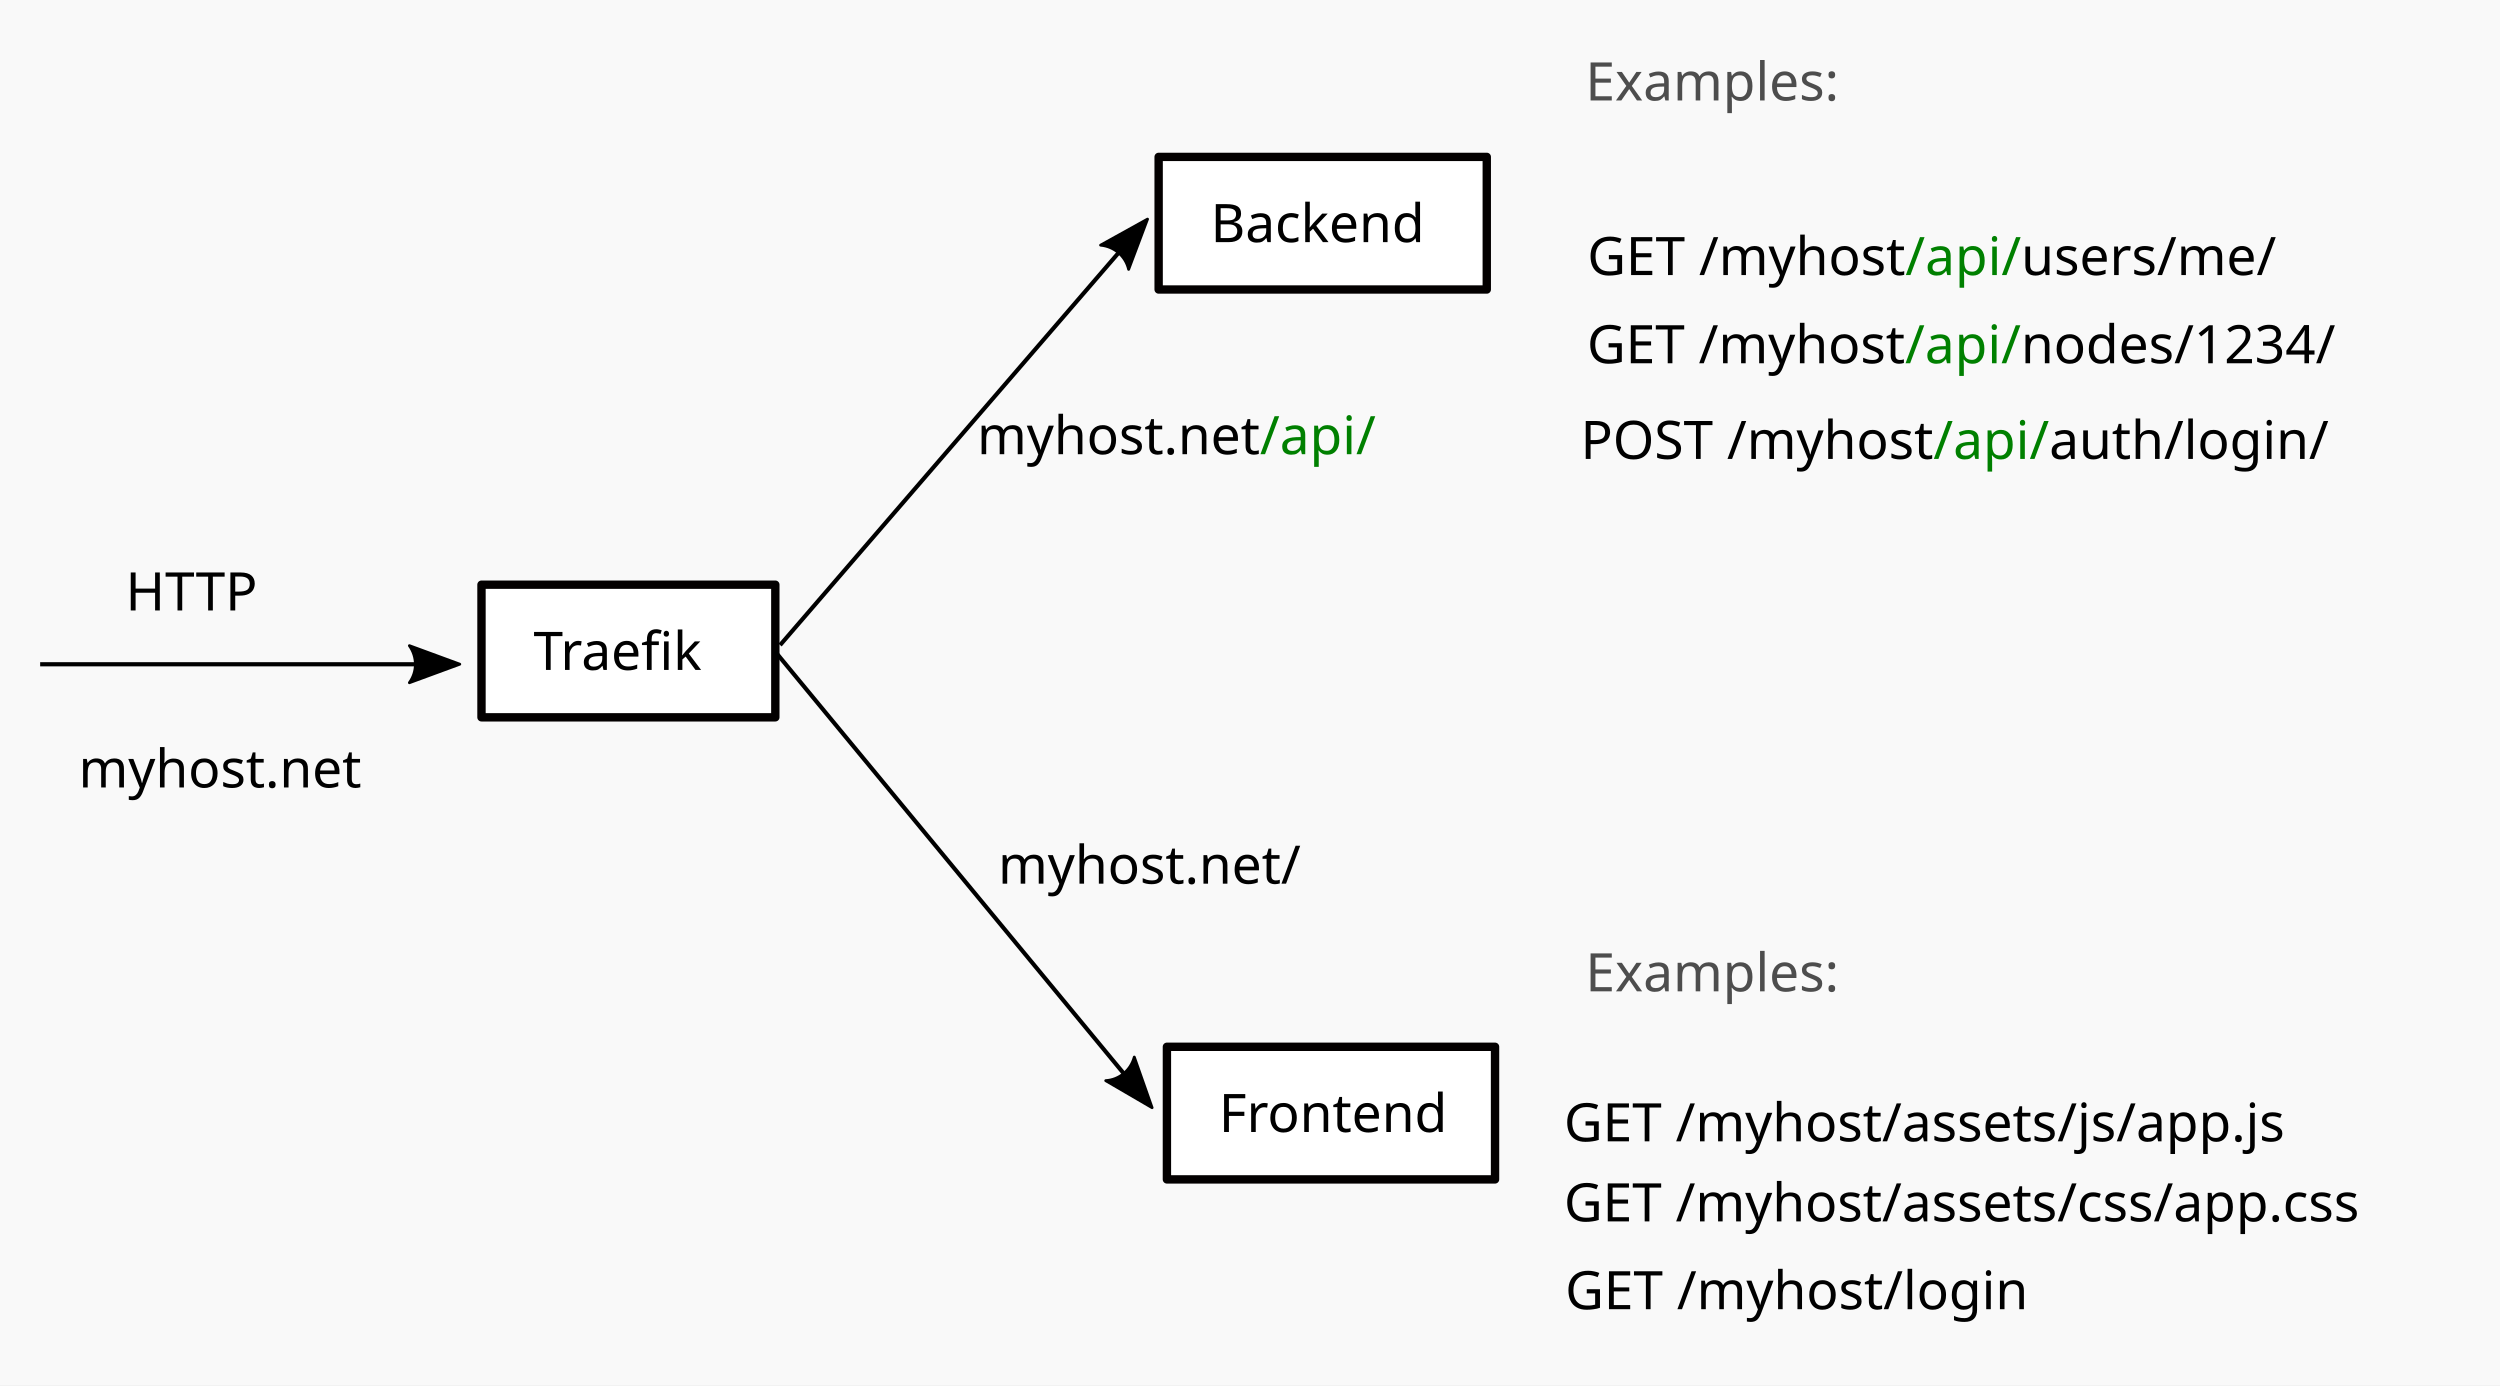
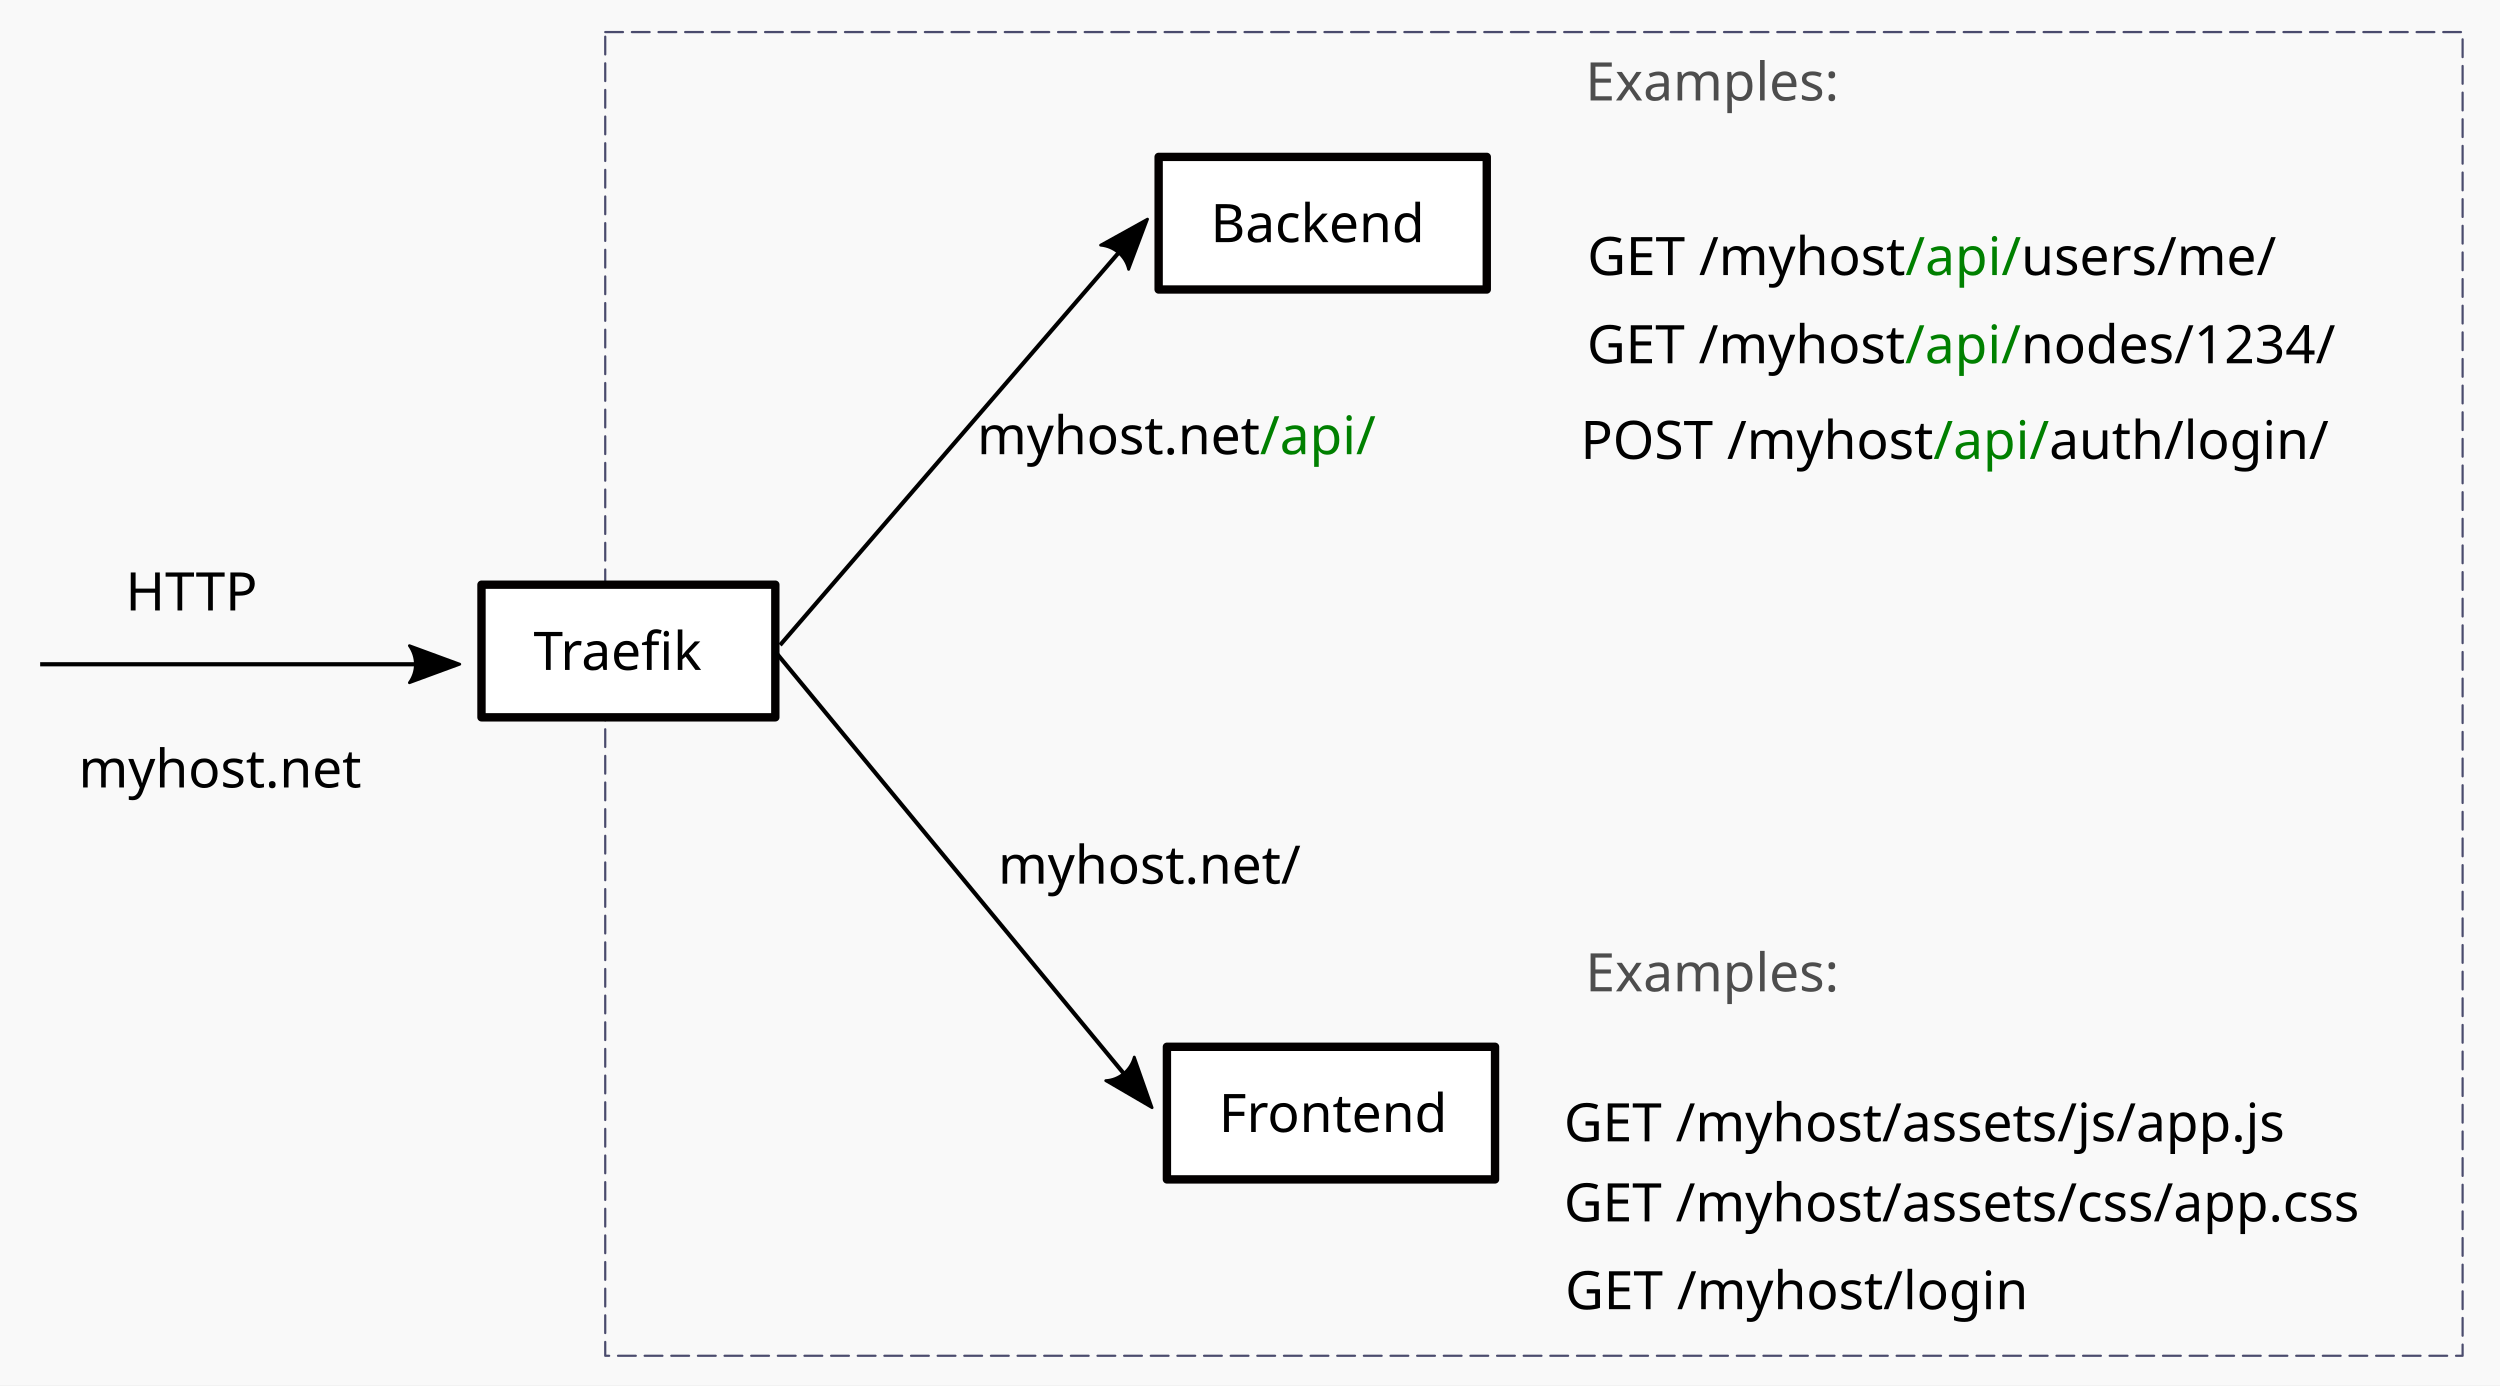
<svg xmlns="http://www.w3.org/2000/svg" width="298.448mm" height="165.362mm" viewBox="0 0 298.448 165.362" version="1.1" id="svg5">
  <defs id="defs2">
    <marker style="overflow:visible" id="marker19661" refX="0" refY="0" orient="auto">
      <path transform="matrix(-1.1,0,0,-1.1,-1.1,0)" d="M 8.719,4.034 -2.207,0.016 8.719,-4.002 c -1.745,2.372 -1.735,5.617 -6e-7,8.035 z" style="fill:context-stroke;fill-rule:evenodd;stroke:context-stroke;stroke-width:0.625;stroke-linejoin:round" id="path19659" />
    </marker>
    <marker style="overflow:visible" id="marker19651" refX="0" refY="0" orient="auto">
      <path transform="matrix(-1.1,0,0,-1.1,-1.1,0)" d="M 8.719,4.034 -2.207,0.016 8.719,-4.002 c -1.745,2.372 -1.735,5.617 -6e-7,8.035 z" style="fill:context-stroke;fill-rule:evenodd;stroke:context-stroke;stroke-width:0.625;stroke-linejoin:round" id="path19649" />
    </marker>
    <marker style="overflow:visible" id="Arrow2Lend" refX="0" refY="0" orient="auto">
      <path transform="matrix(-1.1,0,0,-1.1,-1.1,0)" d="M 8.719,4.034 -2.207,0.016 8.719,-4.002 c -1.745,2.372 -1.735,5.617 -6e-7,8.035 z" style="fill:context-stroke;fill-rule:evenodd;stroke:context-stroke;stroke-width:0.625;stroke-linejoin:round" id="path10817" />
    </marker>
    <marker style="overflow:visible" id="Arrow1Mend" refX="0" refY="0" orient="auto">
      <path transform="matrix(-0.4,0,0,-0.4,-4,0)" style="fill:context-stroke;fill-rule:evenodd;stroke:context-stroke;stroke-width:1pt" d="M 0,0 5,-5 -12.5,0 5,5 Z" id="path10805" />
    </marker>
  </defs>
  <g id="layer2" transform="translate(0.4257862,-15.67398)">
    <rect style="fill:#f9f9f9;stroke-width:0.5;stroke-linecap:round;stroke-linejoin:round" id="rect936" width="298.448" height="165.362" x="-0.426" y="15.674" />
  </g>
  <g id="layer1" style="display:inline" transform="translate(0.4257862,-15.67398)">
+     <rect style="fill:none;stroke:#4a4b6d;stroke-width:0.265;stroke-linecap:round;stroke-linejoin:round;stroke-miterlimit:4;stroke-dasharray:2.12,1.06;stroke-dashoffset:0;stroke-opacity:1" id="rect934" width="221.732" height="158.023" x="71.826" y="19.503" />
    <rect style="fill:#ffffff;stroke:#030000;stroke-width:1;stroke-linecap:round;stroke-linejoin:round;stroke-opacity:1" id="rect866" width="35.078" height="15.831" x="57.054" y="85.475" />
    <text xml:space="preserve" style="font-size:6.35px;line-height:1.25;font-family:sans-serif;stroke-width:0.265" x="63.267" y="95.646" id="text5526">
      <tspan id="tspan5524" style="stroke-width:0.265" x="63.267" y="95.646">Traefik</tspan>
    </text>
    <rect style="fill:#ffffff;stroke:#030000;stroke-width:1;stroke-linecap:round;stroke-linejoin:round;stroke-opacity:1" id="rect6616" width="39.172" height="15.831" x="137.892" y="34.404" />
    <text xml:space="preserve" style="font-size:6.35px;line-height:1.25;font-family:sans-serif;fill:#000000;stroke-width:0.265" x="144.106" y="44.576" id="text6620">
      <tspan id="tspan6618" style="fill:#000000;stroke-width:0.265" x="144.106" y="44.576">Backend</tspan>
    </text>
    <rect style="fill:#ffffff;stroke:#030000;stroke-width:1;stroke-linecap:round;stroke-linejoin:round;stroke-opacity:1" id="rect9560" width="39.172" height="15.831" x="138.879" y="140.639" />
    <text xml:space="preserve" style="font-size:6.35px;line-height:1.25;font-family:sans-serif;stroke-width:0.265" x="145.092" y="150.81" id="text9564">
      <tspan id="tspan9562" style="stroke-width:0.265" x="145.092" y="150.81">Frontend</tspan>
    </text>
    <path style="fill:none;stroke:#000000;stroke-width:0.5;stroke-linecap:butt;stroke-linejoin:miter;stroke-miterlimit:4;stroke-dasharray:none;stroke-opacity:1;marker-end:url(#Arrow2Lend)" d="M 92.701,92.683 136.136,42.343" id="path10794" />
    <path style="fill:none;stroke:#000000;stroke-width:0.5;stroke-linecap:butt;stroke-linejoin:miter;stroke-miterlimit:4;stroke-dasharray:none;stroke-opacity:1;marker-end:url(#Arrow2Lend)" d="M 92.09,93.428 136.679,147.401" id="path11152" />
    <text xml:space="preserve" style="font-size:6.35px;line-height:1.25;font-family:sans-serif;stroke-width:0.265" x="116.211" y="69.893" id="text14424">
      <tspan id="tspan14422" style="stroke-width:0.265" x="116.211" y="69.893">myhost.net<tspan style="fill:#008000" id="tspan98308">/api/</tspan>
      </tspan>
    </text>
    <path style="fill:#000000;fill-opacity:1;stroke:#000000;stroke-width:0.5;stroke-linecap:butt;stroke-linejoin:miter;stroke-miterlimit:4;stroke-dasharray:none;stroke-opacity:1;marker-end:url(#marker19661)" d="M 4.368,94.974 H 53.794" id="path19567" />
    <text xml:space="preserve" style="font-size:6.35px;line-height:1.25;font-family:sans-serif;stroke-width:0.265" x="14.576" y="88.547" id="text23495">
      <tspan id="tspan23493" style="stroke-width:0.265" x="14.576" y="88.547">HTTP</tspan>
    </text>
    <text xml:space="preserve" style="font-size:6.35px;line-height:1.25;font-family:sans-serif;stroke-width:0.265" x="8.95" y="109.684" id="text33591">
      <tspan id="tspan33589" style="stroke-width:0.265" x="8.95" y="109.684">myhost.net</tspan>
    </text>
    <text xml:space="preserve" style="font-size:6.35px;line-height:1.25;font-family:sans-serif;stroke-width:0.265" x="118.719" y="121.168" id="text48032">
      <tspan id="tspan48030" style="stroke-width:0.265" x="118.719" y="121.168">myhost.net/<tspan style="fill:#008000" id="tspan48028" />
      </tspan>
    </text>
    <text xml:space="preserve" style="font-size:6.35px;line-height:1.25;font-family:sans-serif;stroke-width:0.265" x="186.278" y="143.988" id="text51566">
      <tspan id="tspan51564" style="stroke-width:0.265" x="186.278" y="143.988" />
      <tspan style="stroke-width:0.265" x="186.278" y="151.926" id="tspan51568">GET /myhost/assets/js/app.js</tspan>
      <tspan style="stroke-width:0.265" x="186.278" y="159.863" id="tspan54326" />
    </text>
    <text xml:space="preserve" style="font-size:6.35px;line-height:1.25;font-family:sans-serif;stroke-width:0.265" x="186.278" y="153.541" id="text57048">
      <tspan id="tspan57042" style="stroke-width:0.265" x="186.278" y="153.541" />
      <tspan style="stroke-width:0.265" x="186.278" y="161.479" id="tspan57044">GET /myhost/assets/css/app.css</tspan>
      <tspan style="stroke-width:0.265" x="186.278" y="169.416" id="tspan57046" />
    </text>
    <text xml:space="preserve" style="font-size:6.35px;line-height:1.25;font-family:sans-serif;stroke-width:0.265" x="186.42" y="164.031" id="text57048-3">
      <tspan id="tspan57042-6" style="stroke-width:0.265" x="186.42" y="164.031" />
      <tspan style="stroke-width:0.265" x="186.42" y="171.968" id="tspan57044-7">GET /myhost/login</tspan>
      <tspan style="stroke-width:0.265" x="186.42" y="179.906" id="tspan57046-5" />
    </text>
    <text xml:space="preserve" style="font-size:6.35px;line-height:1.25;font-family:sans-serif;stroke-width:0.265" x="189.061" y="40.574" id="text66014">
      <tspan id="tspan66008" style="stroke-width:0.265" x="189.061" y="40.574" />
      <tspan style="stroke-width:0.265" x="189.061" y="48.512" id="tspan66010">GET /myhost<tspan style="fill:#008000" id="tspan92210">/api/</tspan>users/me/</tspan>
      <tspan style="stroke-width:0.265" x="189.061" y="56.449" id="tspan66012" />
    </text>
    <text xml:space="preserve" style="font-size:6.35px;line-height:1.25;font-family:sans-serif;stroke-width:0.265" x="189.027" y="51.103" id="text66014-3">
      <tspan id="tspan66008-5" style="stroke-width:0.265" x="189.027" y="51.103" />
      <tspan style="stroke-width:0.265" x="189.027" y="59.04" id="tspan66010-6">GET /myhost<tspan style="fill:#008000" id="tspan86092">/api/</tspan>nodes/1234/</tspan>
      <tspan style="stroke-width:0.265" x="189.027" y="66.978" id="tspan76885" />
      <tspan style="stroke-width:0.265" x="189.027" y="74.915" id="tspan66012-2" />
    </text>
    <text xml:space="preserve" style="font-size:6.35px;line-height:1.25;font-family:sans-serif;stroke-width:0.265" x="188.269" y="62.522" id="text66014-3-9">
      <tspan id="tspan66008-5-1" style="stroke-width:0.265" x="188.269" y="62.522" />
      <tspan style="stroke-width:0.265" x="188.269" y="70.459" id="tspan66010-6-2">POST /myhost<tspan style="fill:#008000" id="tspan81906">/api/</tspan>auth/login/</tspan>
      <tspan style="stroke-width:0.265" x="188.269" y="78.397" id="tspan76885-7" />
      <tspan style="stroke-width:0.265" x="188.269" y="86.334" id="tspan66012-2-0" />
    </text>
    <text xml:space="preserve" style="font-size:6.35px;line-height:1.25;font-family:sans-serif;fill:#4d4d4d;fill-opacity:1;stroke:none;stroke-width:0.265;stroke-opacity:1" x="188.846" y="27.663" id="text105380">
      <tspan id="tspan105378" style="fill:#4d4d4d;fill-opacity:1;stroke:none;stroke-width:0.265;stroke-opacity:1" x="188.846" y="27.663">Examples:</tspan>
      <tspan style="fill:#4d4d4d;fill-opacity:1;stroke:none;stroke-width:0.265;stroke-opacity:1" x="188.846" y="35.6" id="tspan105382" />
    </text>
    <text xml:space="preserve" style="font-size:6.35px;line-height:1.25;font-family:sans-serif;fill:#4d4d4d;fill-opacity:1;stroke:none;stroke-width:0.265;stroke-opacity:1" x="188.846" y="134.019" id="text106702">
      <tspan id="tspan106698" style="fill:#4d4d4d;fill-opacity:1;stroke:none;stroke-width:0.265;stroke-opacity:1" x="188.846" y="134.019">Examples:</tspan>
      <tspan style="fill:#4d4d4d;fill-opacity:1;stroke:none;stroke-width:0.265;stroke-opacity:1" x="188.846" y="141.956" id="tspan106700" />
    </text>
  </g>
</svg>
